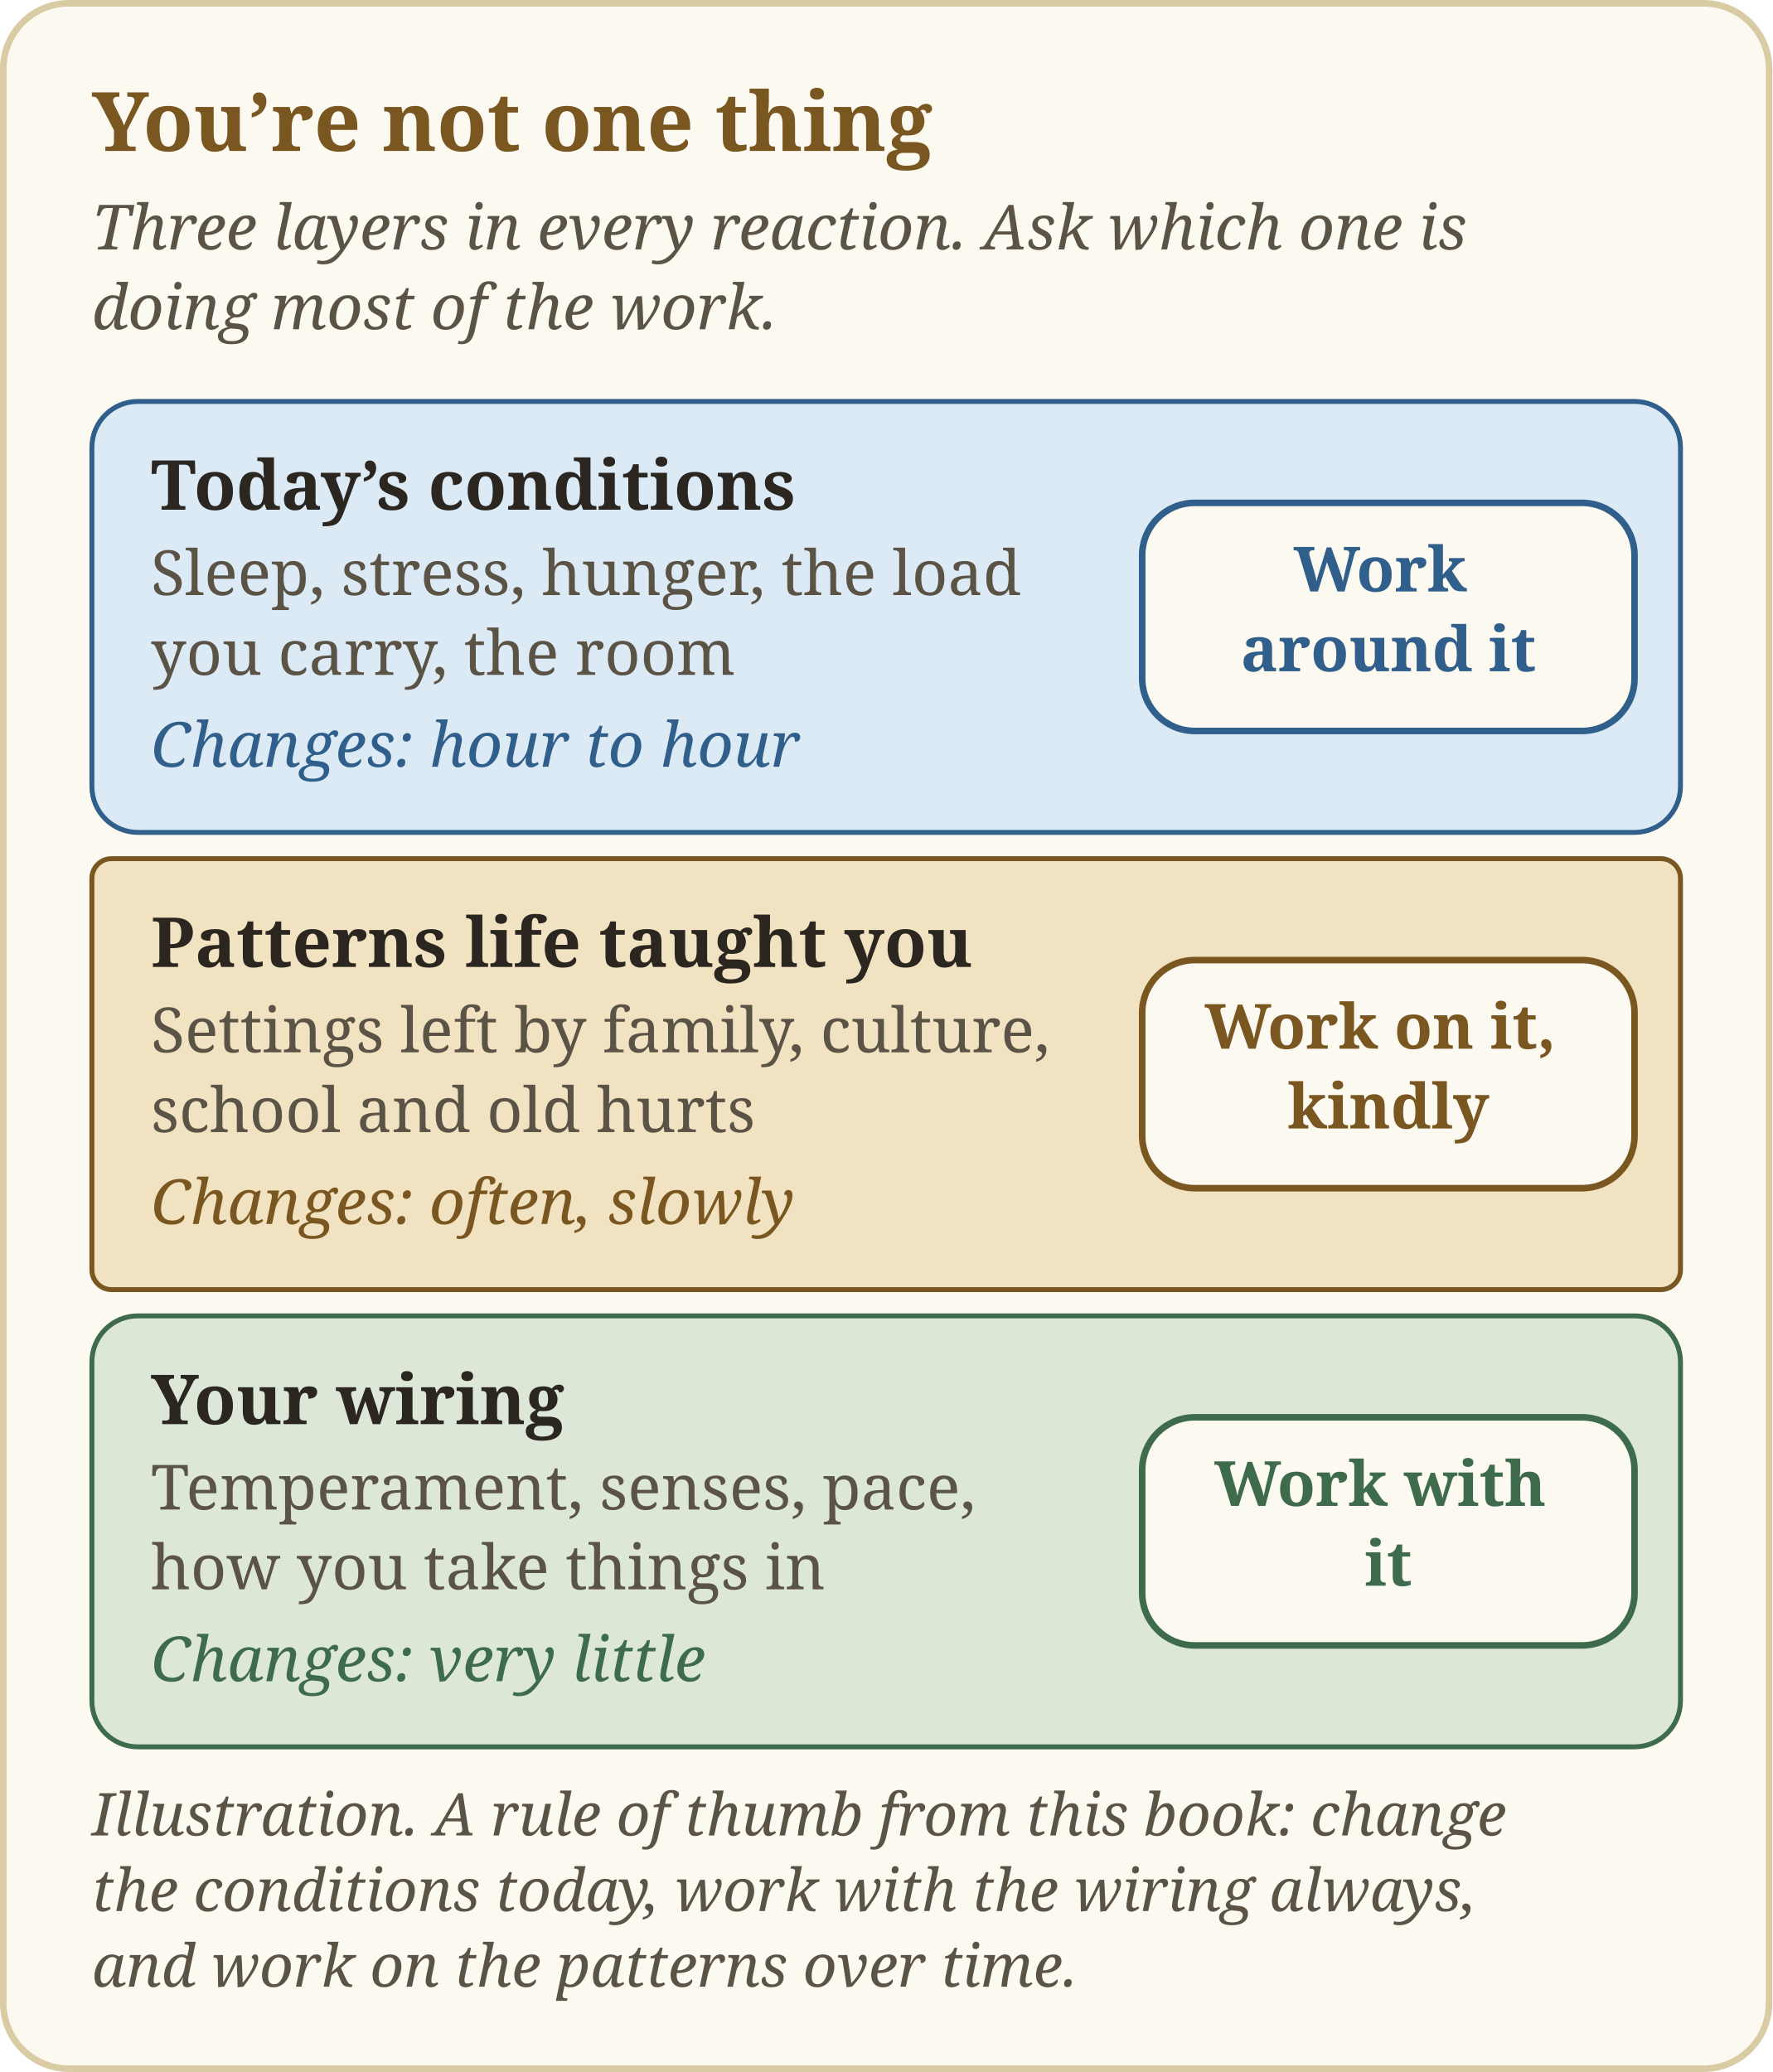
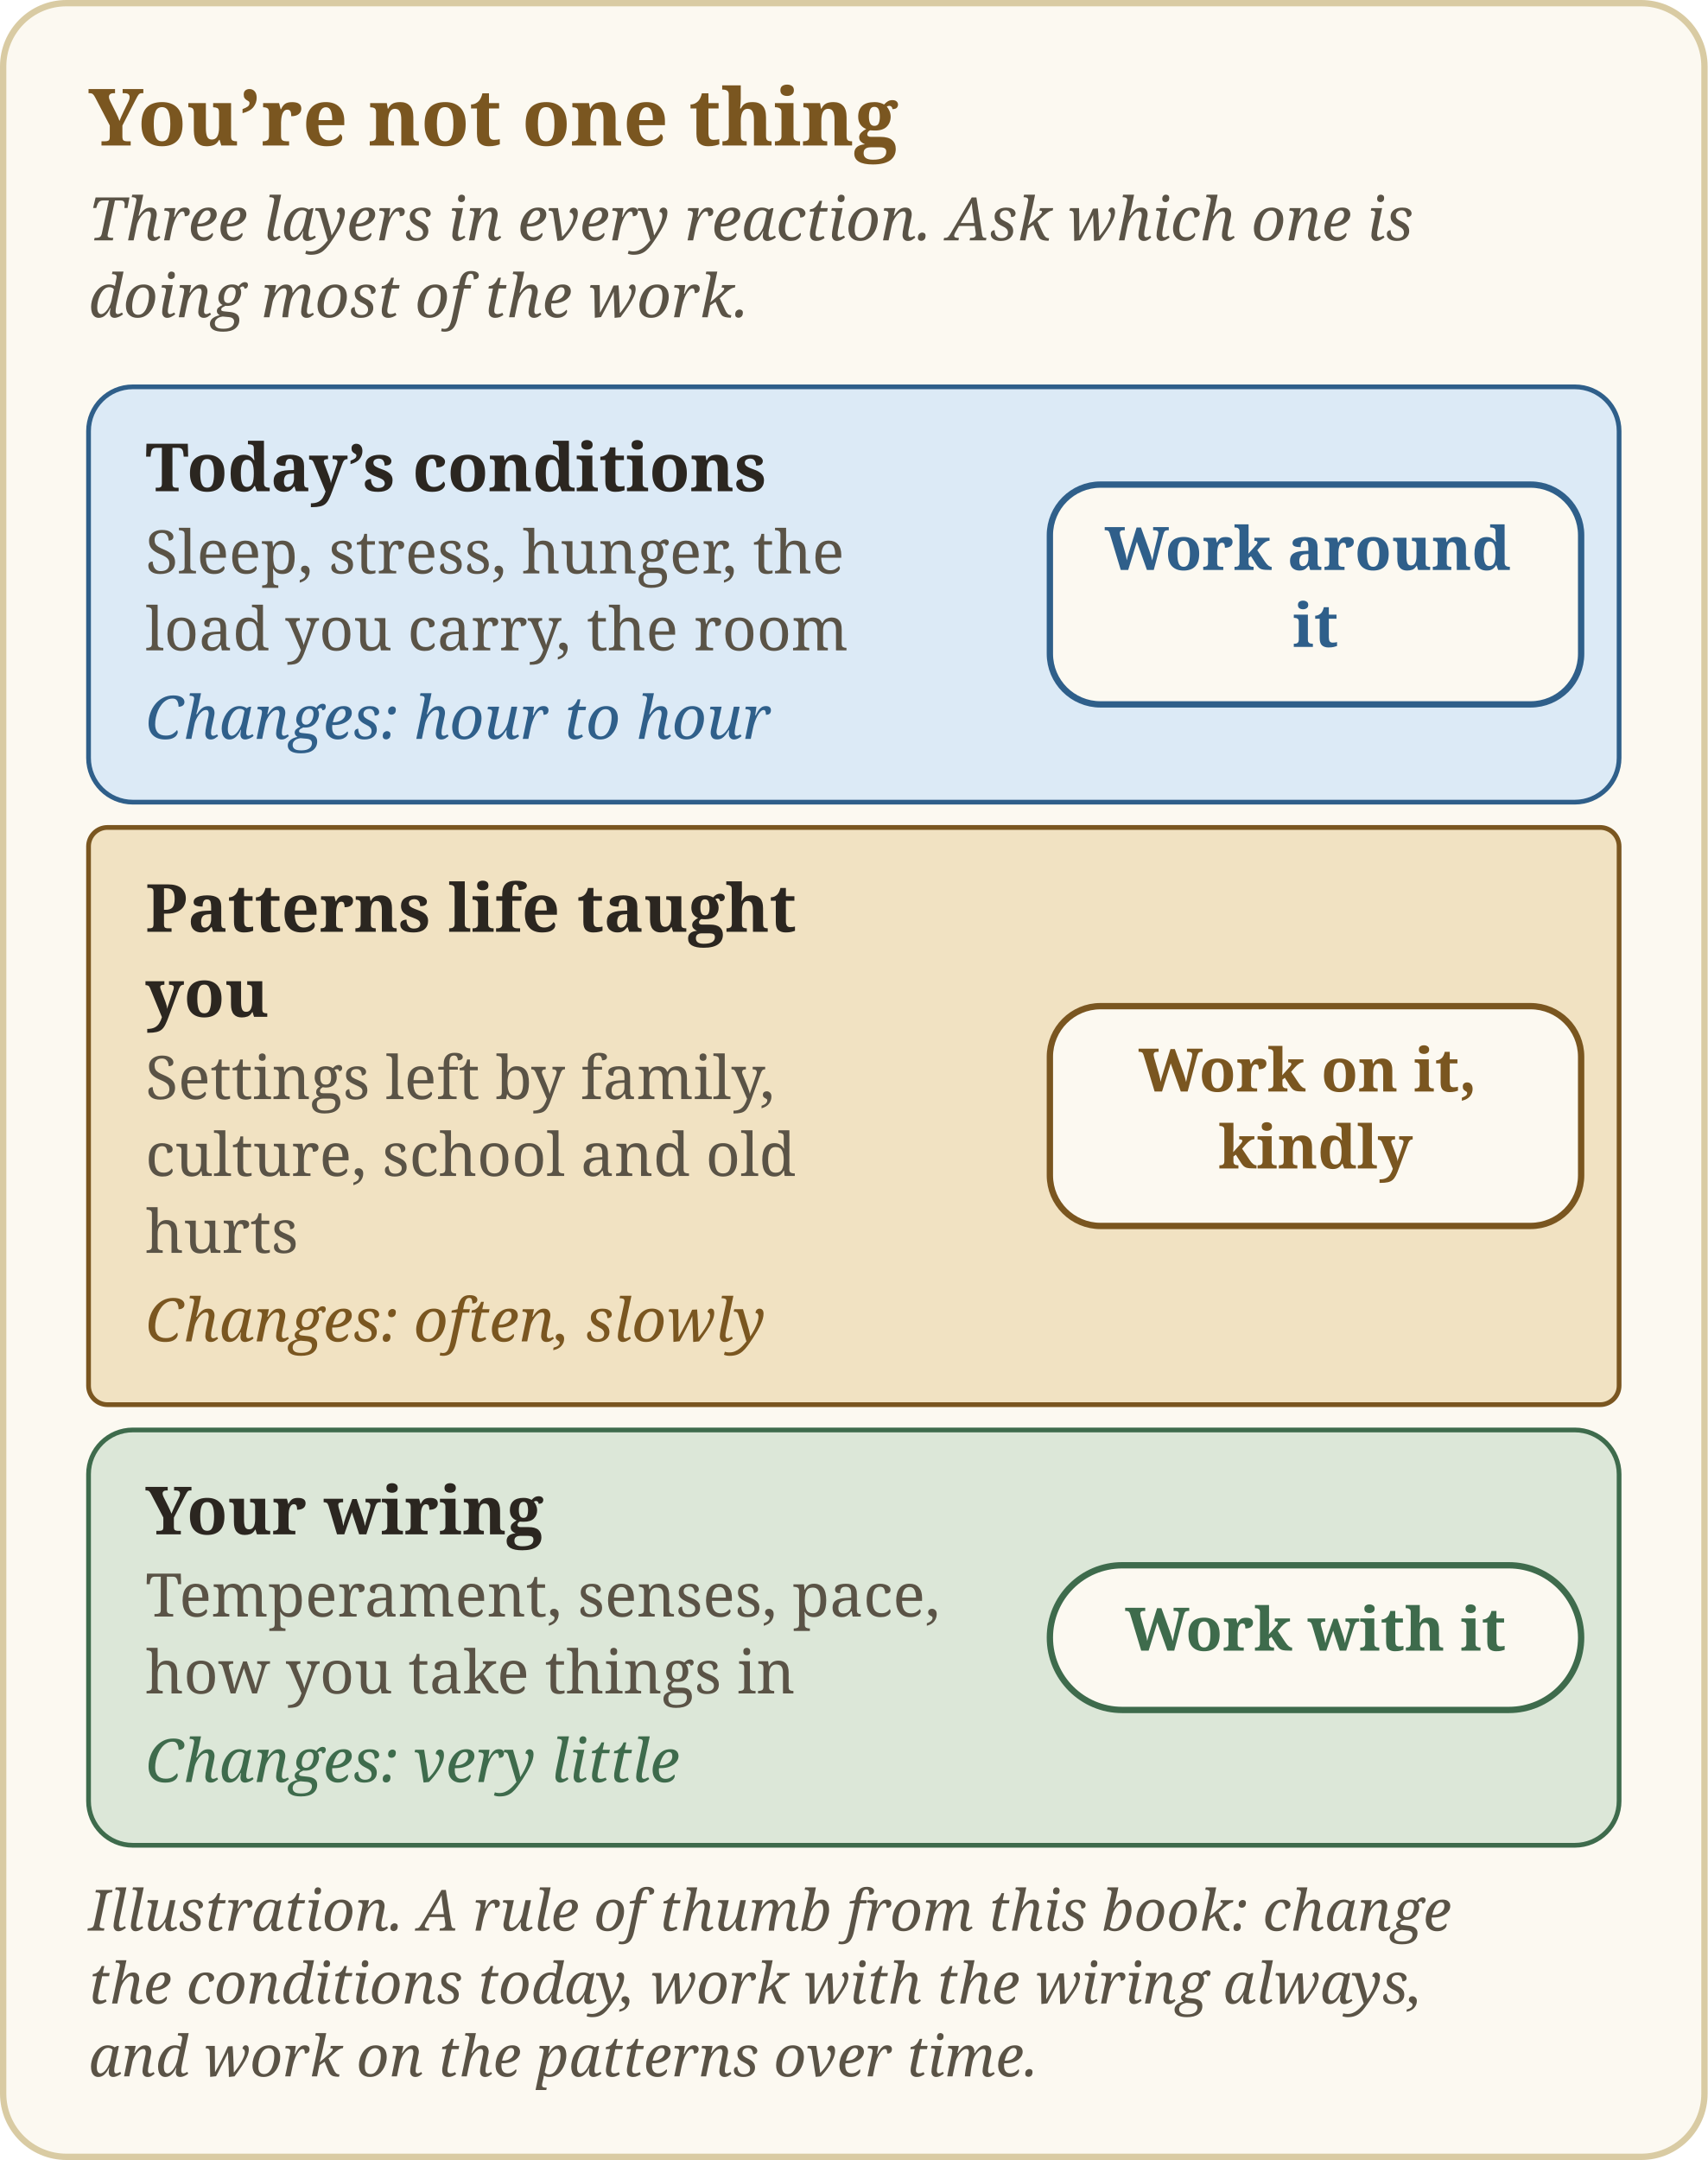
- <svg xmlns="http://www.w3.org/2000/svg" viewBox="0 0 540 631.36" width="540" height="631.36" role="img" aria-labelledby="fig-then-layers-t fig-then-layers-d" font-family="Lora, Georgia, serif" fill="#2B2620">
-   <rect x="1" y="1" width="538" height="629.36" rx="20" fill="#FCF9F1" stroke="#D9CBA3" stroke-width="2" />
+ <svg xmlns="http://www.w3.org/2000/svg" viewBox="0 0 540 683" width="540" height="683" role="img" aria-labelledby="fig-then-layers-t fig-then-layers-d" font-family="Lora, Georgia, serif" fill="#2B2620">
+   <rect x="1" y="1" width="538" height="681" rx="20" fill="#FCF9F1" stroke="#D9CBA3" stroke-width="2" />
  <text x="28" y="46" font-size="25" font-weight="bold" fill="#7A5620">You’re not one thing</text>
  <text x="28" y="76" font-size="19" font-style="italic" fill="#5A5346">
    <tspan x="28" dy="0">Three layers in every reaction. Ask which one is</tspan>
    <tspan x="28" dy="24.32">doing most of the work.</tspan>
  </text>
  <rect x="28" y="122.32" width="484" height="131.32" rx="14" fill="#DCEAF6" stroke="#2F5F8A" stroke-width="1.5" />
  <text x="46" y="155.32" font-size="21" font-weight="bold">Today’s conditions</text>
  <text x="46" y="181.32" font-size="19" fill="#5A5346">
-     <tspan x="46" dy="0">Sleep, stress, hunger, the load</tspan>
-     <tspan x="46" dy="24.32">you carry, the room</tspan>
+     <tspan x="46" dy="0">Sleep, stress, hunger, the</tspan>
+     <tspan x="46" dy="24.32">load you carry, the room</tspan>
  </text>
  <text x="46" y="233.64" font-size="19" font-style="italic" fill="#2F5F8A">Changes: hour to hour</text>
-   <rect x="348" y="153.23" width="150" height="69.5" rx="16" fill="#FCF9F1" stroke="#2F5F8A" stroke-width="2" />
-   <text x="423" y="180.23" font-size="19" font-weight="bold" fill="#2F5F8A" text-anchor="middle">
-     <tspan x="423" dy="0">Work</tspan>
-     <tspan x="423" dy="24.32">around it</tspan>
+   <rect x="332" y="153.23" width="168" height="69.5" rx="16" fill="#FCF9F1" stroke="#2F5F8A" stroke-width="2" />
+   <text x="416" y="180.23" font-size="19" font-weight="bold" fill="#2F5F8A" text-anchor="middle">
+     <tspan x="416" dy="0">Work around</tspan>
+     <tspan x="416" dy="24.32">it</tspan>
  </text>
-   <rect x="28" y="261.64" width="484" height="131.32" rx="6" fill="#F1E2C2" stroke="#7A5620" stroke-width="1.5" />
-   <text x="46" y="294.64" font-size="21" font-weight="bold">Patterns life taught you</text>
-   <text x="46" y="320.64" font-size="19" fill="#5A5346">
-     <tspan x="46" dy="0">Settings left by family, culture,</tspan>
-     <tspan x="46" dy="24.32">school and old hurts</tspan>
+   <rect x="28" y="261.64" width="484" height="182.52" rx="6" fill="#F1E2C2" stroke="#7A5620" stroke-width="1.5" />
+   <text x="46" y="294.64" font-size="21" font-weight="bold">
+     <tspan x="46" dy="0">Patterns life taught</tspan>
+     <tspan x="46" dy="26.88">you</tspan>
  </text>
-   <text x="46" y="372.96" font-size="19" font-style="italic" fill="#7A5620">Changes: often, slowly</text>
-   <rect x="348" y="292.55" width="150" height="69.5" rx="16" fill="#FCF9F1" stroke="#7A5620" stroke-width="2" />
-   <text x="423" y="319.55" font-size="19" font-weight="bold" fill="#7A5620" text-anchor="middle">
-     <tspan x="423" dy="0">Work on it,</tspan>
-     <tspan x="423" dy="24.32">kindly</tspan>
+   <text x="46" y="347.52" font-size="19" fill="#5A5346">
+     <tspan x="46" dy="0">Settings left by family,</tspan>
+     <tspan x="46" dy="24.32">culture, school and old</tspan>
+     <tspan x="46" dy="24.32">hurts</tspan>
  </text>
-   <rect x="28" y="400.96" width="484" height="131.32" rx="14" fill="#DCE7D8" stroke="#3E6B4C" stroke-width="1.5" />
-   <text x="46" y="433.96" font-size="21" font-weight="bold">Your wiring</text>
-   <text x="46" y="459.96" font-size="19" fill="#5A5346">
+   <text x="46" y="424.16" font-size="19" font-style="italic" fill="#7A5620">Changes: often, slowly</text>
+   <rect x="332" y="318.15" width="168" height="69.5" rx="16" fill="#FCF9F1" stroke="#7A5620" stroke-width="2" />
+   <text x="416" y="345.15" font-size="19" font-weight="bold" fill="#7A5620" text-anchor="middle">
+     <tspan x="416" dy="0">Work on it,</tspan>
+     <tspan x="416" dy="24.32">kindly</tspan>
+   </text>
+   <rect x="28" y="452.16" width="484" height="131.32" rx="14" fill="#DCE7D8" stroke="#3E6B4C" stroke-width="1.5" />
+   <text x="46" y="485.16" font-size="21" font-weight="bold">Your wiring</text>
+   <text x="46" y="511.16" font-size="19" fill="#5A5346">
    <tspan x="46" dy="0">Temperament, senses, pace,</tspan>
    <tspan x="46" dy="24.32">how you take things in</tspan>
  </text>
-   <text x="46" y="512.28" font-size="19" font-style="italic" fill="#3E6B4C">Changes: very little</text>
-   <rect x="348" y="431.87" width="150" height="69.5" rx="16" fill="#FCF9F1" stroke="#3E6B4C" stroke-width="2" />
-   <text x="423" y="458.87" font-size="19" font-weight="bold" fill="#3E6B4C" text-anchor="middle">
-     <tspan x="423" dy="0">Work with</tspan>
-     <tspan x="423" dy="24.32">it</tspan>
-   </text>
-   <text x="28" y="559.28" font-size="18" font-style="italic" fill="#5A5346">
+   <text x="46" y="563.48" font-size="19" font-style="italic" fill="#3E6B4C">Changes: very little</text>
+   <rect x="332" y="494.945" width="168" height="45.75" rx="22.875" fill="#FCF9F1" stroke="#3E6B4C" stroke-width="2" />
+   <text x="416" y="521.945" font-size="19" font-weight="bold" fill="#3E6B4C" text-anchor="middle">Work with it</text>
+   <text x="28" y="610.48" font-size="18" font-style="italic" fill="#5A5346">
    <tspan x="28" dy="0">Illustration. A rule of thumb from this book: change</tspan>
    <tspan x="28" dy="23.04">the conditions today, work with the wiring always,</tspan>
    <tspan x="28" dy="23.04">and work on the patterns over time.</tspan>
  </text>
</svg>
